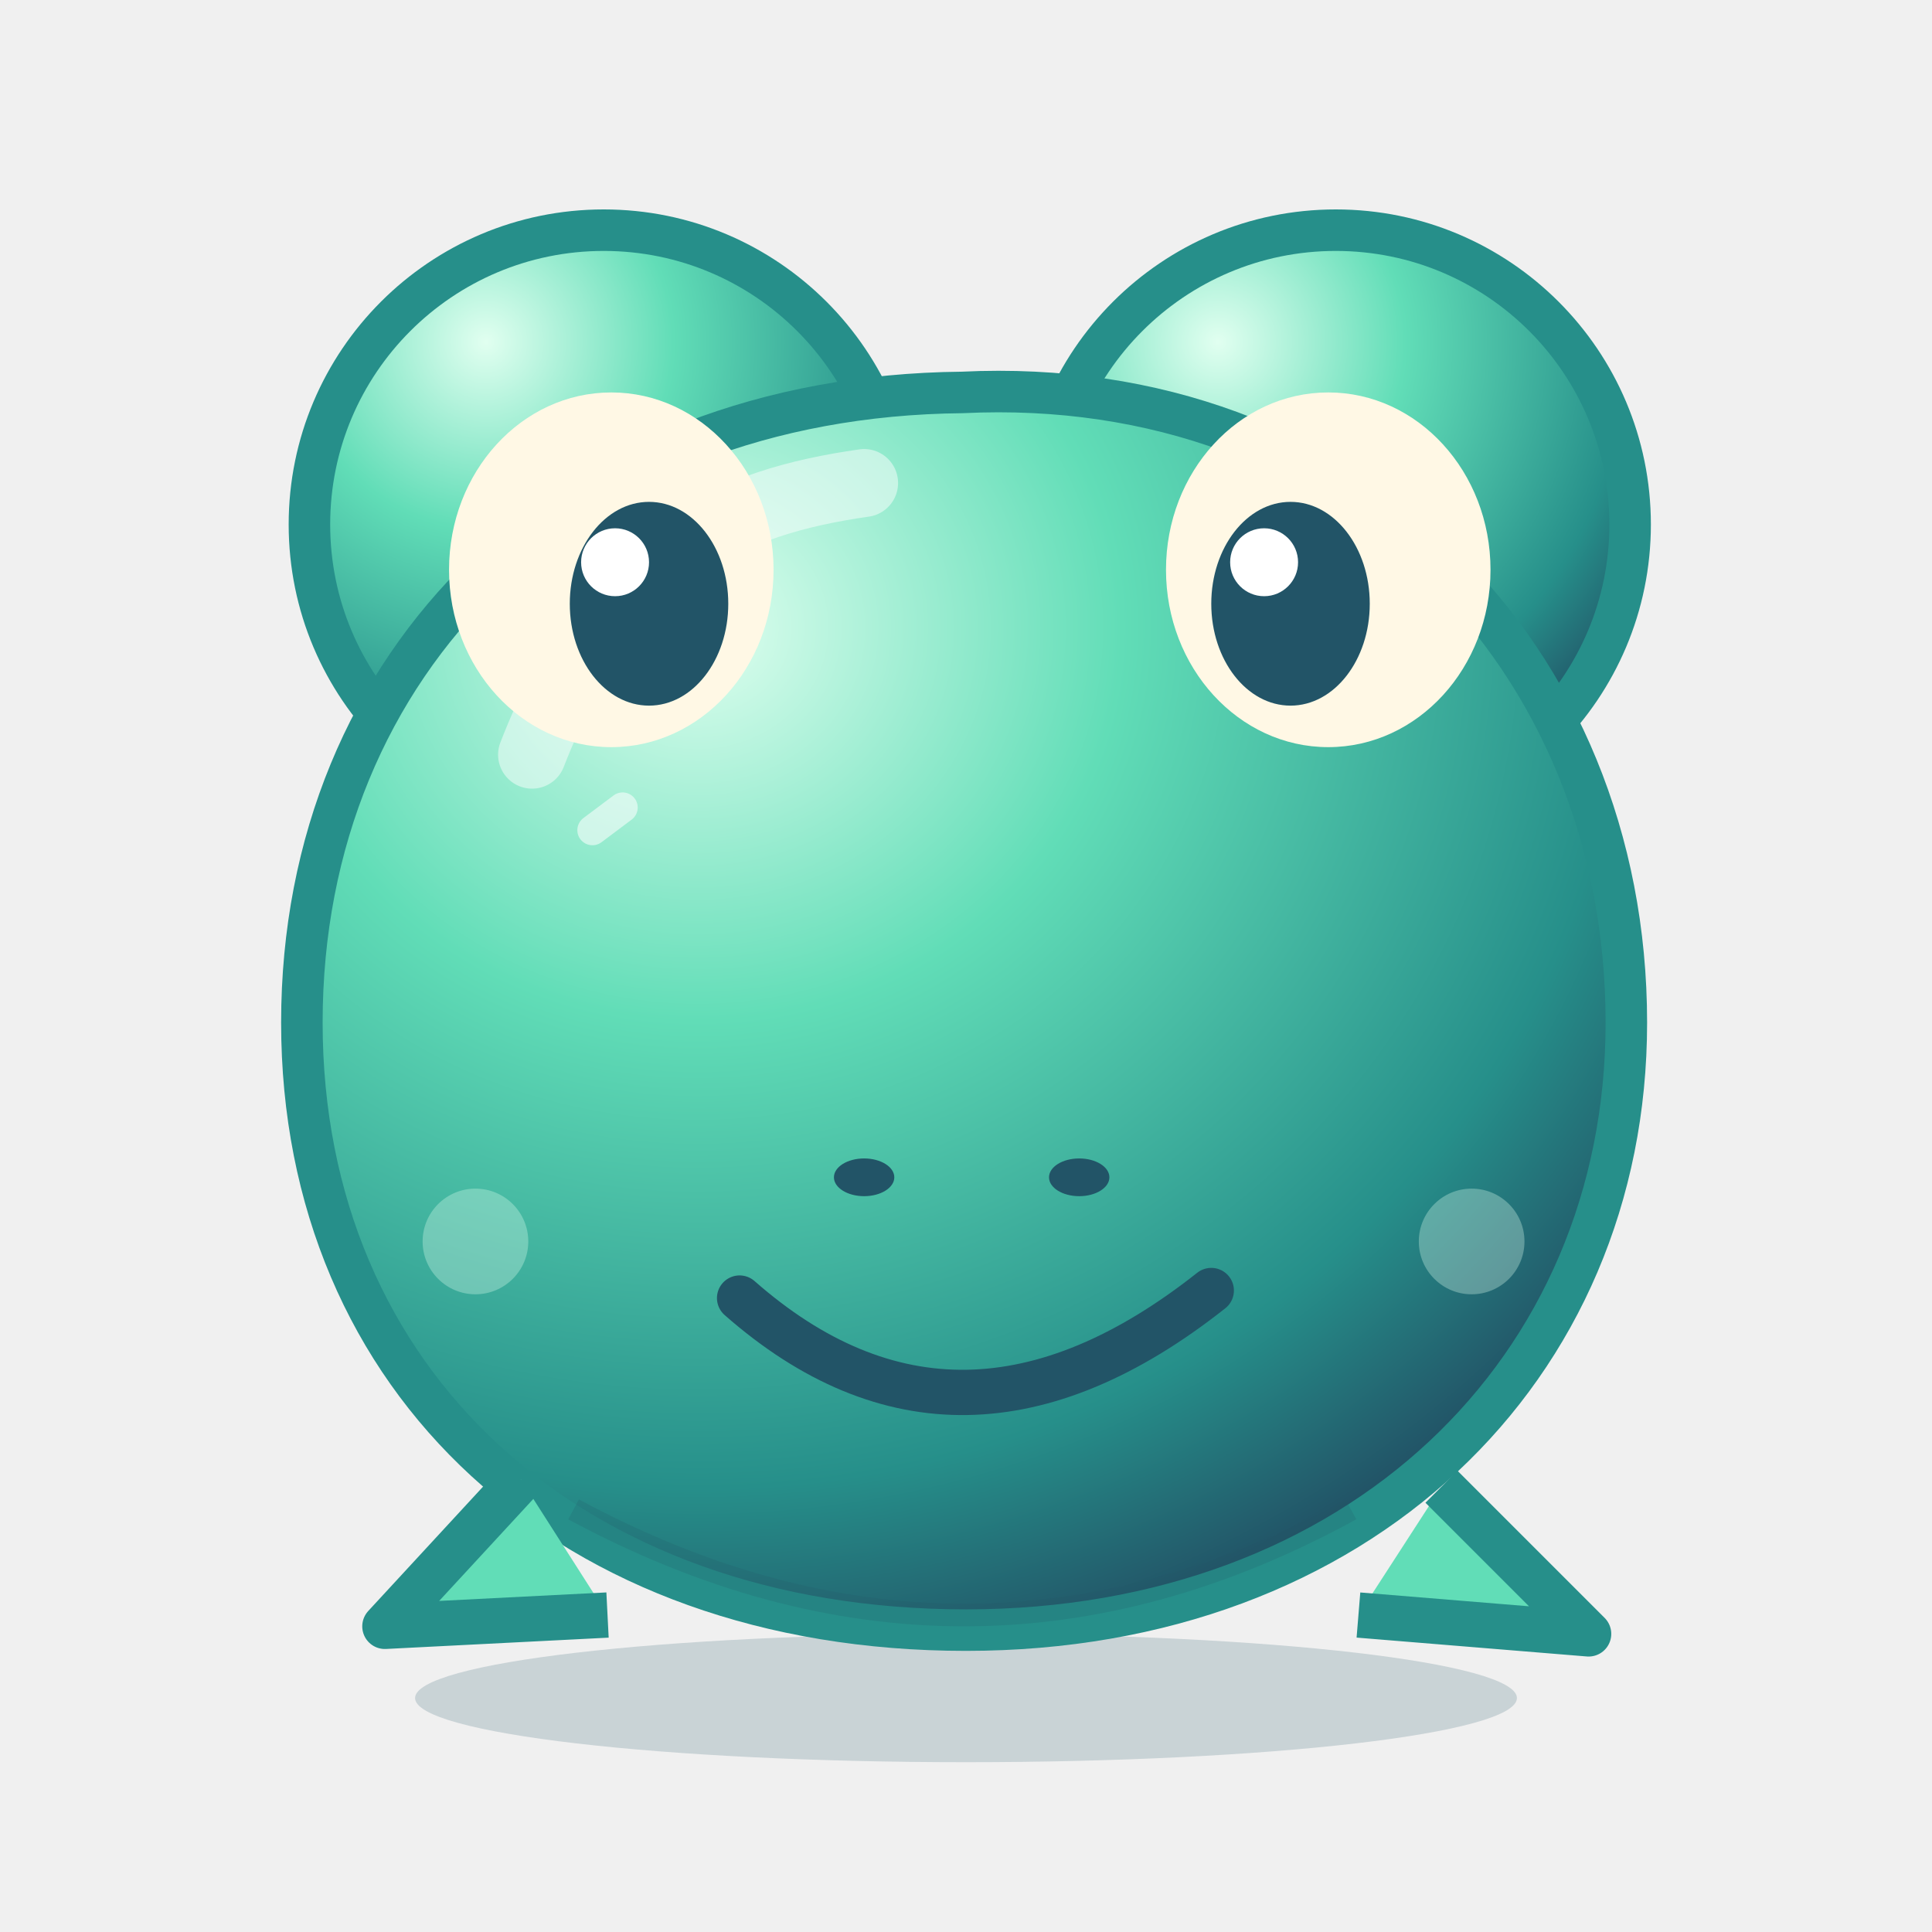
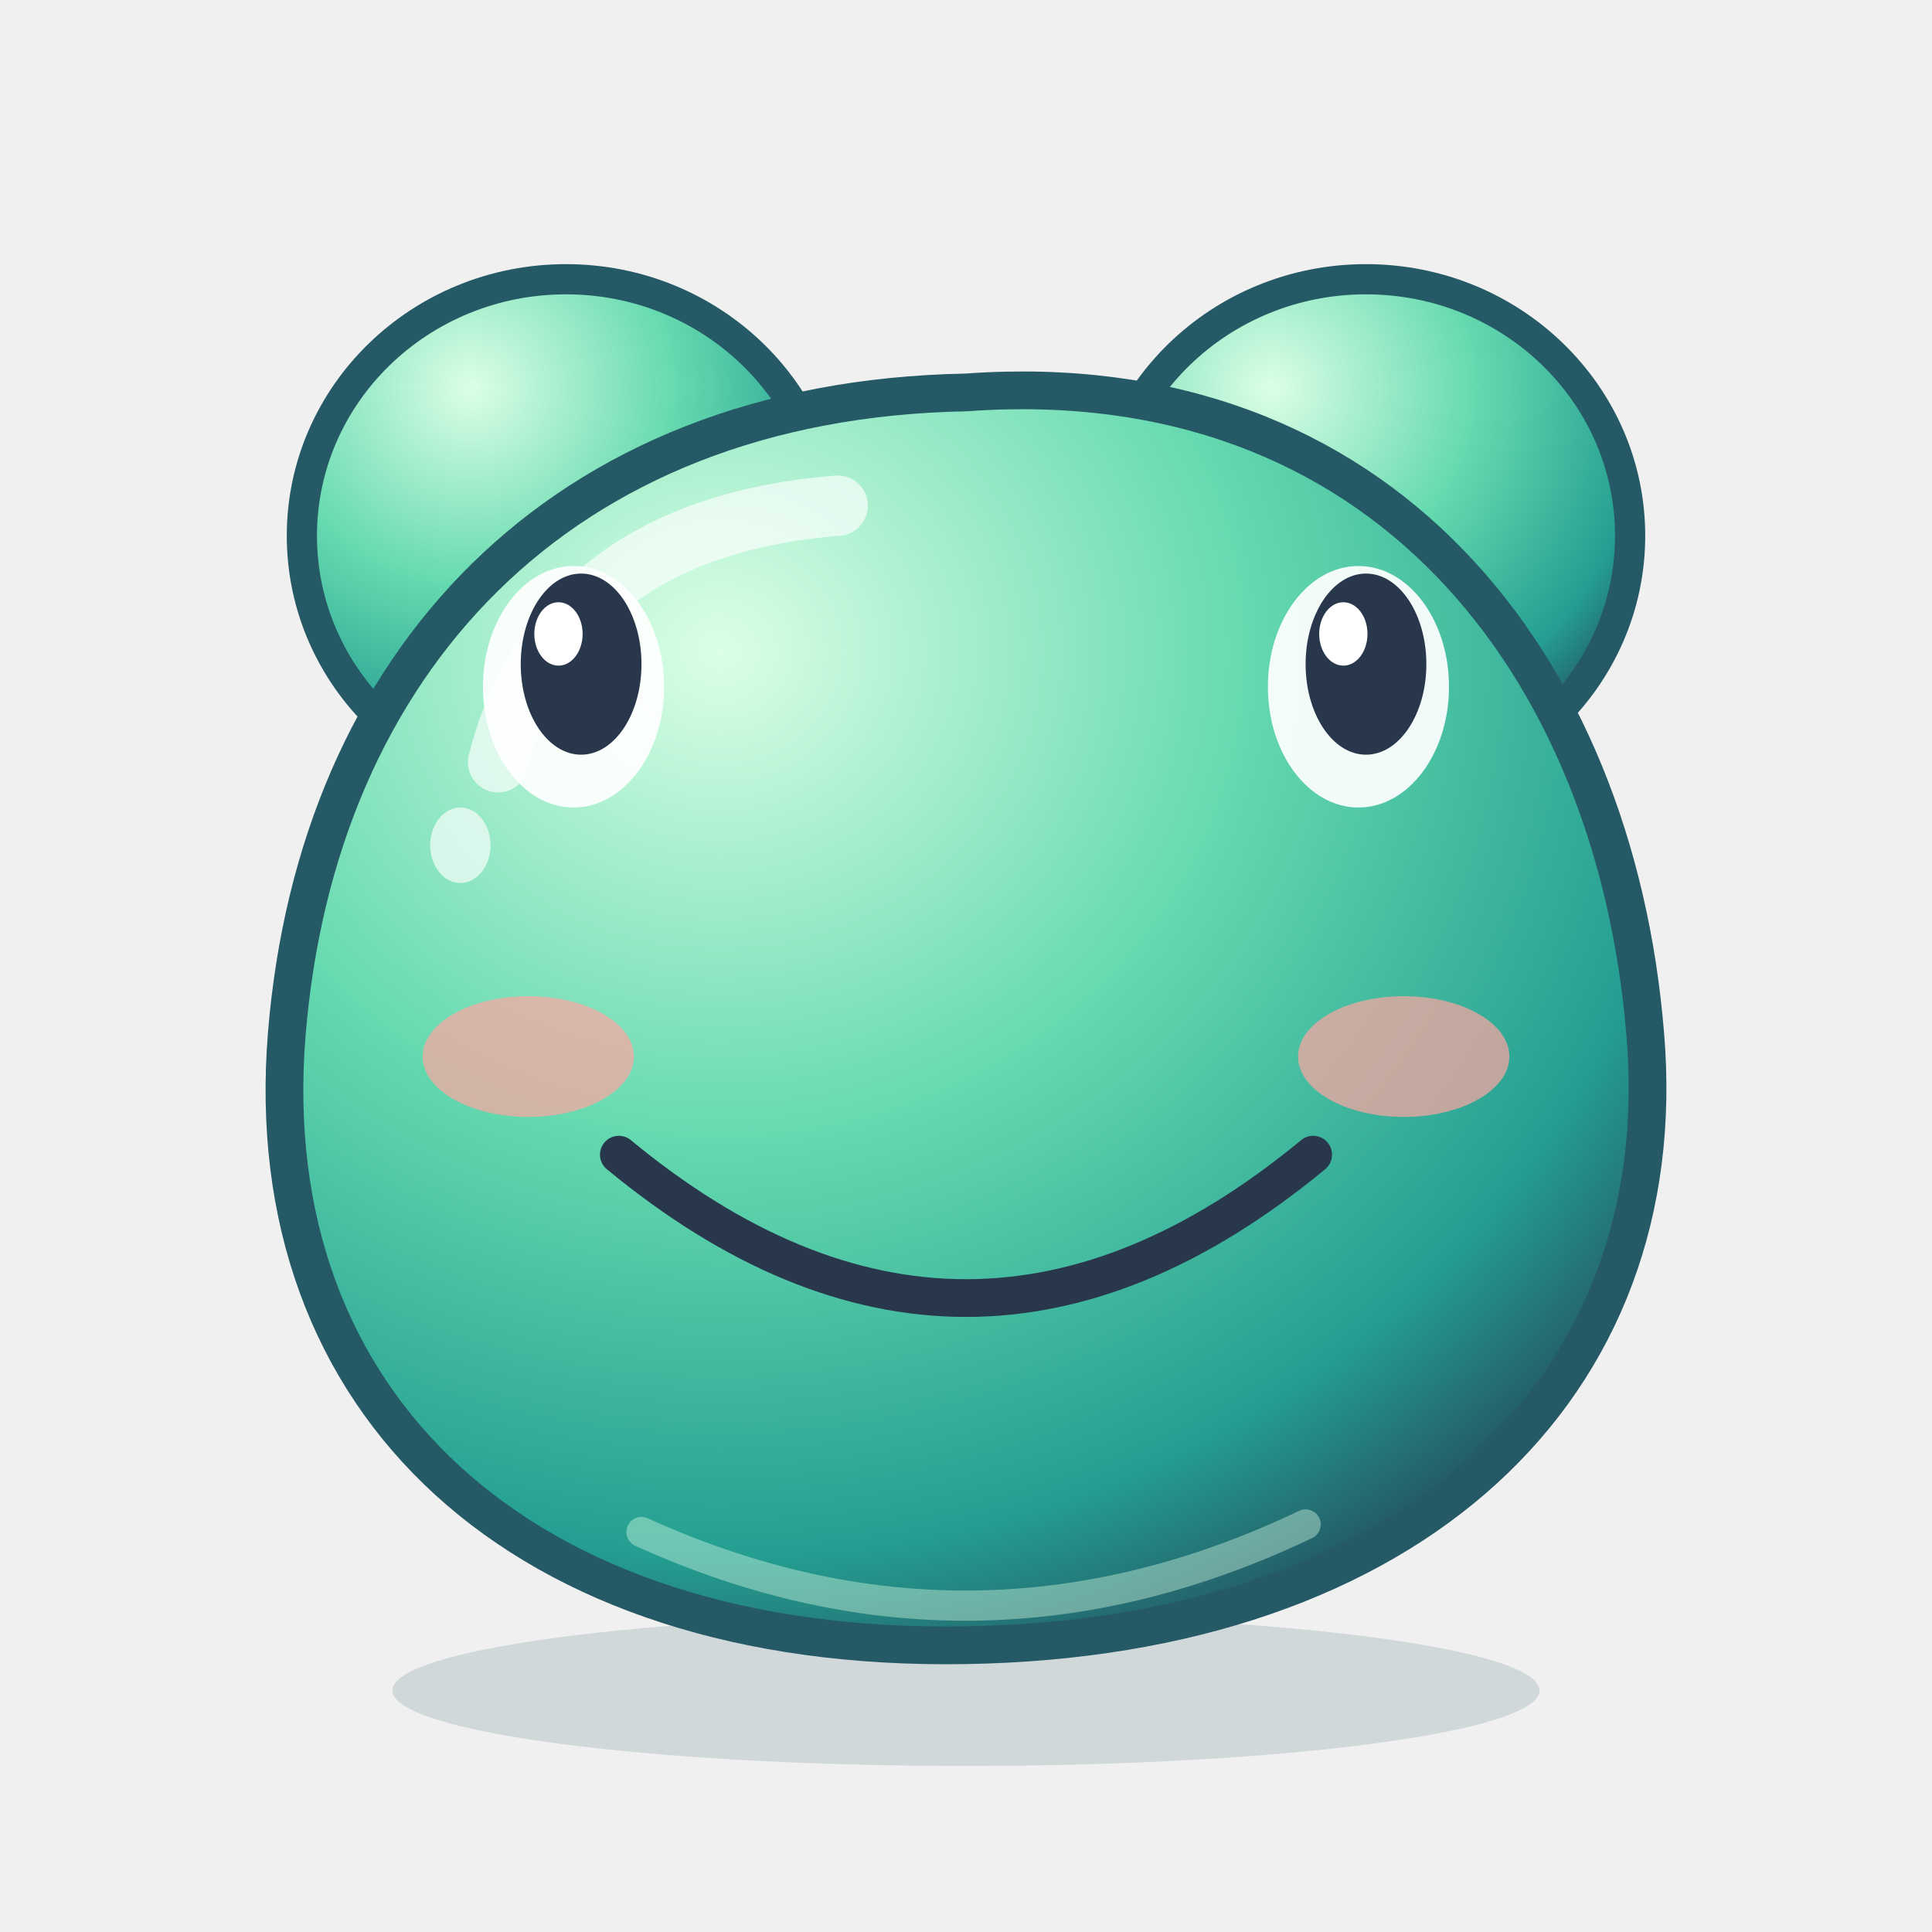
- <svg xmlns="http://www.w3.org/2000/svg" width="256" height="256" viewBox="0 0 512 512">
+ <svg xmlns="http://www.w3.org/2000/svg" width="256" height="256" viewBox="0 0 256 256">
  <defs>
-     <radialGradient id="coat" cx="30%" cy="19%" r="86%">
-       <stop stop-color="#E1FFF0" />
-       <stop offset=".37" stop-color="#61DDB7" />
-       <stop offset=".81" stop-color="#268F8A" />
-       <stop offset="1" stop-color="#225467" />
+     <radialGradient id="body" cx=".32" cy=".21" r=".85">
+       <stop stop-color="#DCFFE6" />
+       <stop offset=".46" stop-color="#64D9AF" />
+       <stop offset=".84" stop-color="#249E91" />
+       <stop offset="1" stop-color="#245965" />
    </radialGradient>
-     <radialGradient id="glow" cx="38%" cy="26%" r="68%">
-       <stop stop-color="#FFFFFF" stop-opacity=".34" />
-       <stop offset="1" stop-color="#FFFFFF" stop-opacity="0" />
-     </radialGradient>
+     <linearGradient id="cream" x2=".2" y2="1">
+       <stop stop-color="#FFFCF0" />
+       <stop offset="1" stop-color="#F3D6B5" />
+     </linearGradient>
+     <linearGradient id="gold" x2=".6" y2="1">
+       <stop stop-color="#FFF7B3" />
+       <stop offset=".5" stop-color="#FFC75F" />
+       <stop offset="1" stop-color="#D78338" />
+     </linearGradient>
  </defs>
-   <ellipse cx="256" cy="450" rx="146" ry="17" fill="#225467" opacity=".19" />
-   <circle cx="160" cy="139" r="78" fill="url(#coat)" stroke="#268F8A" stroke-width="11" />
-   <circle cx="354" cy="139" r="78" fill="url(#coat)" stroke="#268F8A" stroke-width="11" />
-   <path d="M255 104C358 99 431 174 431 271C431 363 360 432 256 432C151 432 80 366 80 271C80 175 151 105 255 104Z" fill="url(#coat)" stroke="#268F8A" stroke-width="11" />
-   <path d="M141 200C162 146 194 133 229 128" stroke="#FFFFFF" stroke-opacity=".48" stroke-width="18" fill="none" stroke-linecap="round" />
-   <path d="M157 220L165 214" stroke="#FFFFFF" stroke-width="8" stroke-linecap="round" opacity=".55" />
-   <ellipse cx="162" cy="151" rx="43" ry="47" fill="#FFF8E5" />
-   <ellipse cx="352" cy="151" rx="43" ry="47" fill="#FFF8E5" />
-   <ellipse cx="172" cy="160" rx="21" ry="27" fill="#225467" />
-   <ellipse cx="342" cy="160" rx="21" ry="27" fill="#225467" />
-   <circle cx="163" cy="149" r="9" fill="white" />
-   <circle cx="335" cy="149" r="9" fill="white" />
-   <ellipse cx="229" cy="312" rx="8" ry="5" fill="#225467" />
-   <ellipse cx="286" cy="312" rx="8" ry="5" fill="#225467" />
-   <path d="M196 344Q254 395 321 342" fill="none" stroke="#225467" stroke-width="12" stroke-linecap="round" />
-   <path d="M138 392l-36 39 59-3m221-34 39 39-61-5" stroke="#268F8A" stroke-width="12" fill="#61DDB7" stroke-linejoin="round" />
-   <path d="M152 400Q256 456 358 400" stroke="#225467" stroke-opacity=".18" stroke-width="6" fill="none" />
-   <circle cx="126" cy="329" r="14" fill="#E1FFF0" opacity=".32" />
-   <circle cx="390" cy="329" r="14" fill="#E1FFF0" opacity=".32" />
+   <ellipse cx="128" cy="224" rx="76" ry="10" fill="#245965" opacity=".16" />
+   <ellipse cx="75" cy="71" rx="35" ry="34" fill="url(#body)" stroke="#245965" stroke-width="4" />
+   <ellipse cx="181" cy="71" rx="35" ry="34" fill="url(#body)" stroke="#245965" stroke-width="4" />
+   <path d="M128 52C183 48 214 88 218 137C222 184 187 217 128 218C69 219 34 186 38 137C42 88 74 53 128 52Z" fill="url(#body)" stroke="#245965" stroke-width="5" stroke-linecap="round" stroke-linejoin="round" />
+   <path d="M66 101Q74 70 111 67" fill="none" stroke="#FFFFFF" stroke-width="8" stroke-linecap="round" stroke-linejoin="round" opacity=".65" />
+   <ellipse cx="61" cy="112" rx="4" ry="5" fill="#FFFFFF" opacity=".65" />
+   <ellipse cx="76" cy="91" rx="12" ry="16" fill="#FFFFFF" opacity=".92" />
+   <ellipse cx="77" cy="88" rx="8" ry="12" fill="#29374C" />
+   <ellipse cx="74" cy="84" rx="3.2" ry="4.2" fill="#FFFFFF" />
+   <ellipse cx="180" cy="91" rx="12" ry="16" fill="#FFFFFF" opacity=".92" />
+   <ellipse cx="181" cy="88" rx="8" ry="12" fill="#29374C" />
+   <ellipse cx="178" cy="84" rx="3.2" ry="4.2" fill="#FFFFFF" />
+   <path d="M82 153Q128 191 174 153" fill="none" stroke="#29374C" stroke-width="5" stroke-linecap="round" stroke-linejoin="round" />
+   <ellipse cx="70" cy="140" rx="14" ry="8" fill="#FFA5A2" opacity=".7" />
+   <ellipse cx="186" cy="140" rx="14" ry="8" fill="#FFA5A2" opacity=".7" />
+   <path d="M85 203Q129 223 173 202" fill="none" stroke="#DCFFE6" stroke-width="4" stroke-linecap="round" stroke-linejoin="round" opacity=".4" />
</svg>
